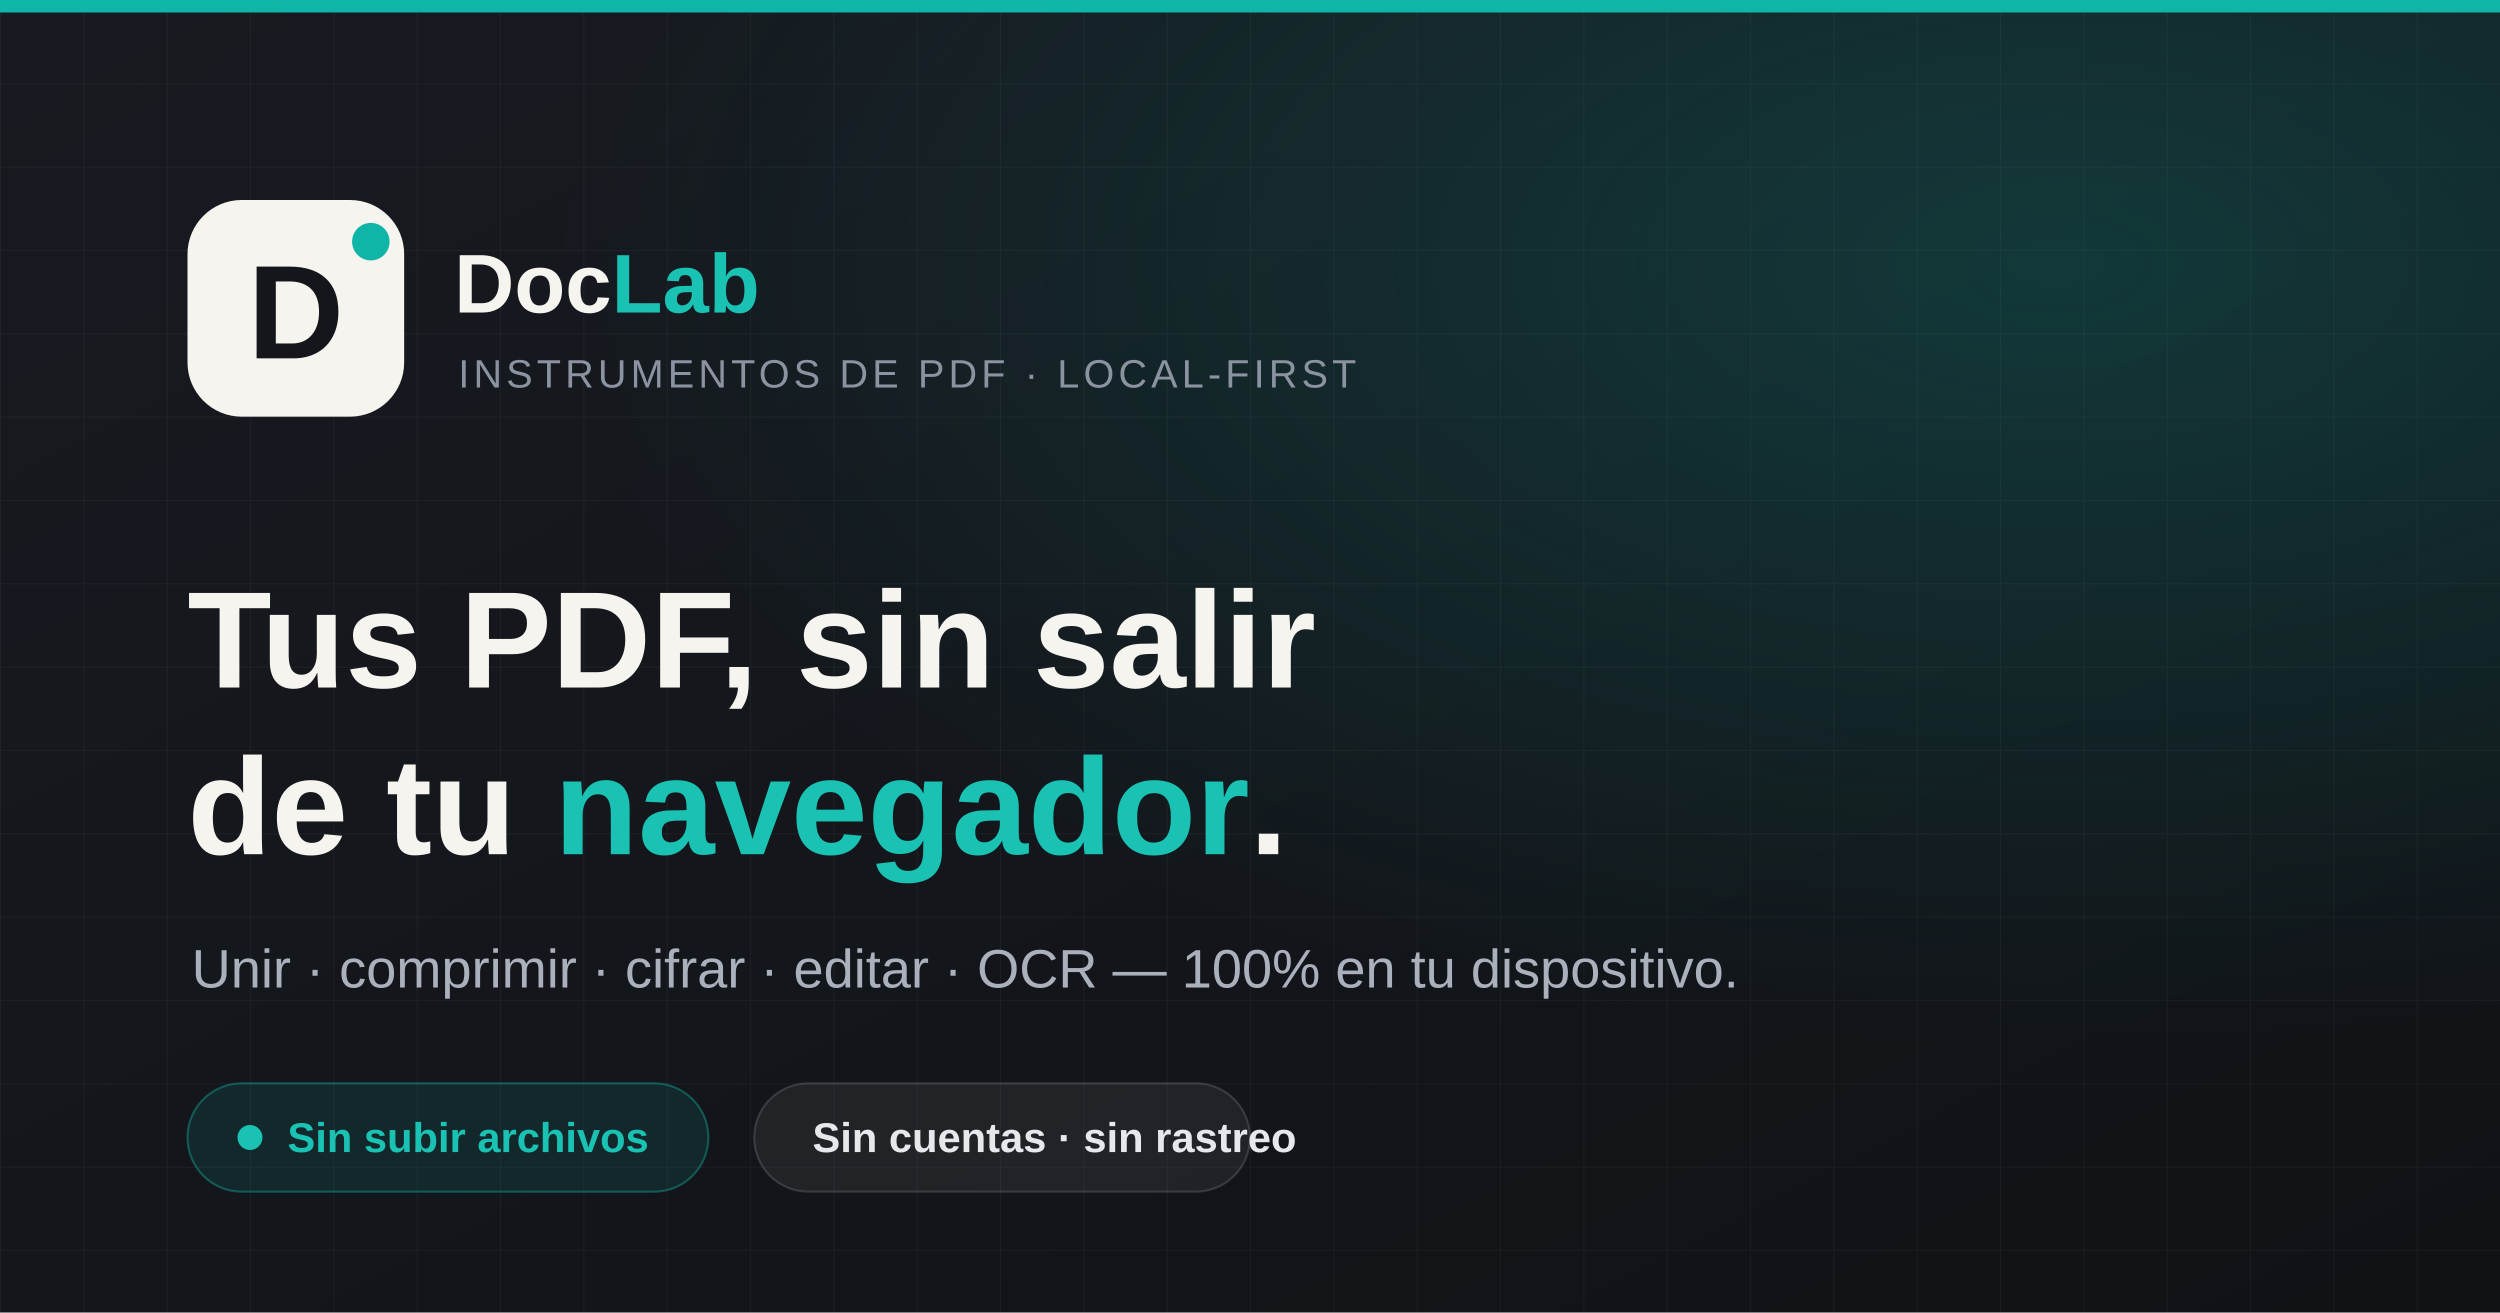
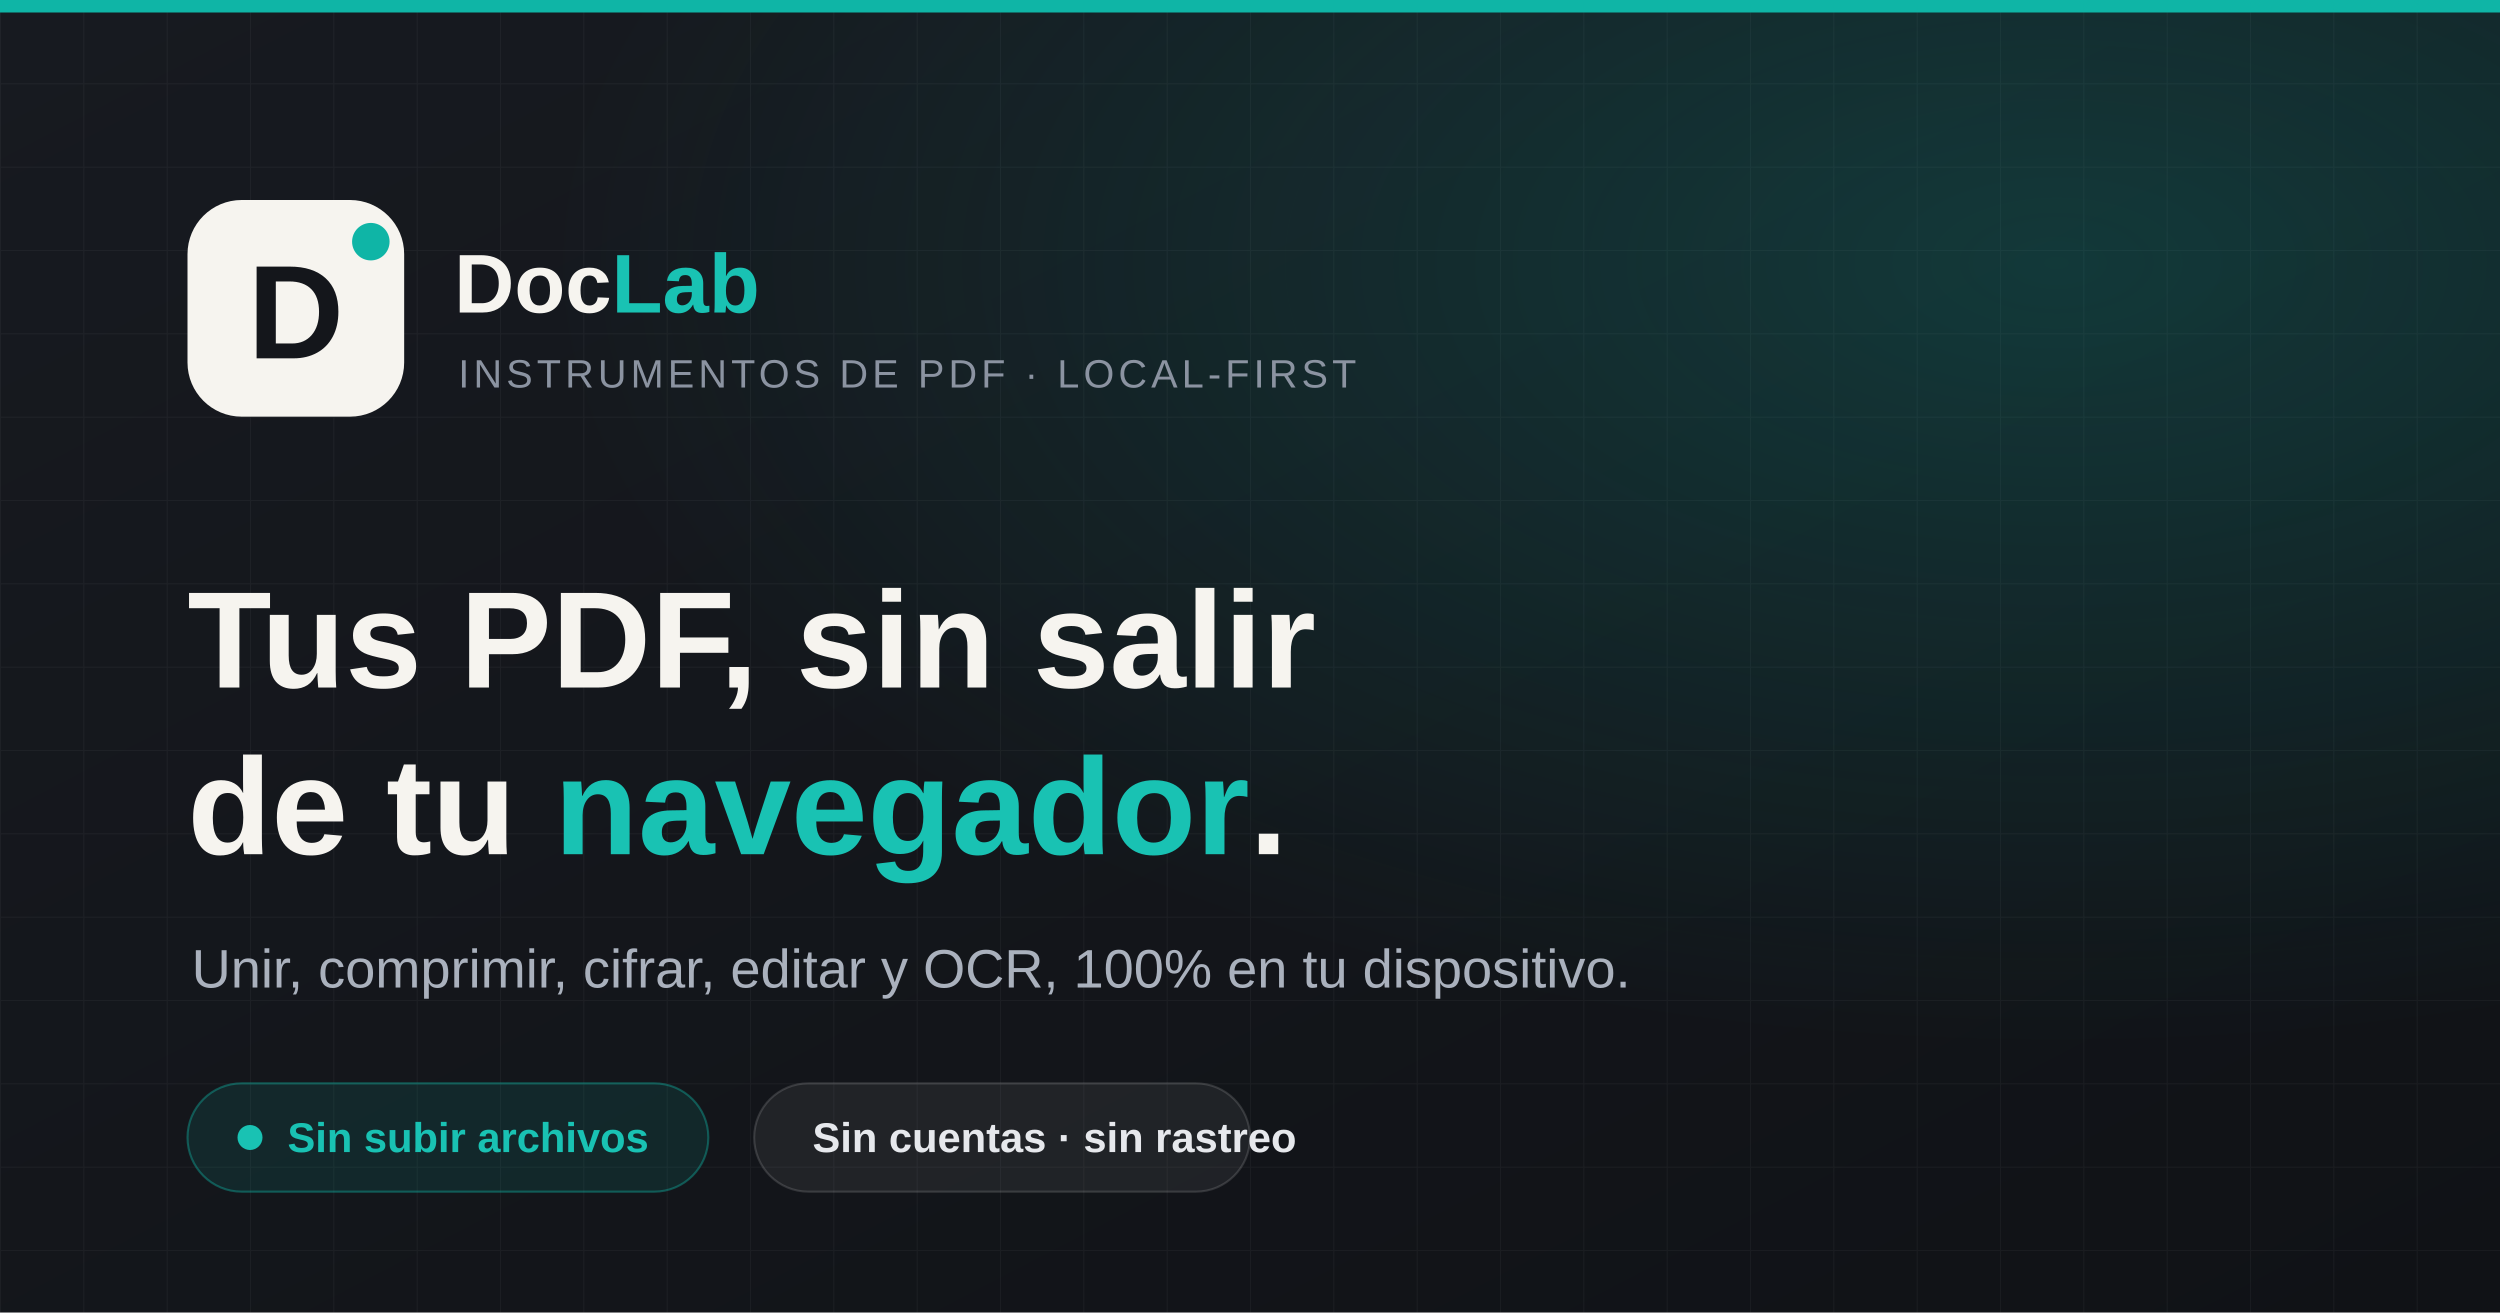
<svg xmlns="http://www.w3.org/2000/svg" width="1200" height="630" viewBox="0 0 1200 630" font-family="'Helvetica Neue', Arial, sans-serif">
  <defs>
    <linearGradient id="bg" x1="0" y1="0" x2="1" y2="1">
      <stop offset="0" stop-color="#171a20" />
      <stop offset="1" stop-color="#101216" />
    </linearGradient>
    <radialGradient id="glow" cx="0.82" cy="0.2" r="0.6">
      <stop offset="0" stop-color="#0fb5a6" stop-opacity="0.22" />
      <stop offset="1" stop-color="#0fb5a6" stop-opacity="0" />
    </radialGradient>
    <pattern id="grid" width="40" height="40" patternUnits="userSpaceOnUse">
      <path d="M40 0H0V40" fill="none" stroke="#ffffff" stroke-opacity="0.04" stroke-width="1" />
    </pattern>
  </defs>
  <rect width="1200" height="630" fill="url(#bg)" />
  <rect width="1200" height="630" fill="url(#grid)" />
  <rect width="1200" height="630" fill="url(#glow)" />
  <rect x="0" y="0" width="1200" height="6" fill="#0fb5a6" />
  <g transform="translate(90, 96)">
    <rect width="104" height="104" rx="26" fill="#f6f4ef" />
    <text x="52" y="76" font-size="64" font-weight="700" fill="#14161b" text-anchor="middle">D</text>
    <circle cx="88" cy="20" r="9" fill="#0fb5a6" />
  </g>
  <text x="218" y="150" font-size="40" font-weight="600" fill="#f6f4ef">Doc<tspan fill="#19c2b3">Lab</tspan>
  </text>
  <text x="220" y="186" font-size="19" letter-spacing="2" fill="#8b93a1">INSTRUMENTOS DE PDF · LOCAL-FIRST</text>
  <text x="90" y="330" font-size="66" font-weight="700" fill="#f6f4ef">Tus PDF, sin salir</text>
  <text x="90" y="410" font-size="66" font-weight="700" fill="#f6f4ef">de tu <tspan fill="#19c2b3">navegador</tspan>.</text>
-   <text x="92" y="474" font-size="26" fill="#aab1bd">Unir · comprimir · cifrar · editar · OCR — 100% en tu dispositivo.</text>
+   <text x="92" y="474" font-size="26" fill="#aab1bd">Unir, comprimir, cifrar, editar y OCR, 100% en tu dispositivo.</text>
  <g transform="translate(90, 520)" font-size="20" font-weight="600">
    <g>
      <rect width="250" height="52" rx="26" fill="#0fb5a6" fill-opacity="0.12" stroke="#0fb5a6" stroke-opacity="0.4" />
      <circle cx="30" cy="26" r="6" fill="#19c2b3" />
      <text x="48" y="33" fill="#19c2b3">Sin subir archivos</text>
    </g>
    <g transform="translate(272, 0)">
      <rect width="238" height="52" rx="26" fill="#ffffff" fill-opacity="0.06" stroke="#ffffff" stroke-opacity="0.14" />
      <text x="28" y="33" fill="#e6e8ec">Sin cuentas · sin rastreo</text>
    </g>
  </g>
</svg>
